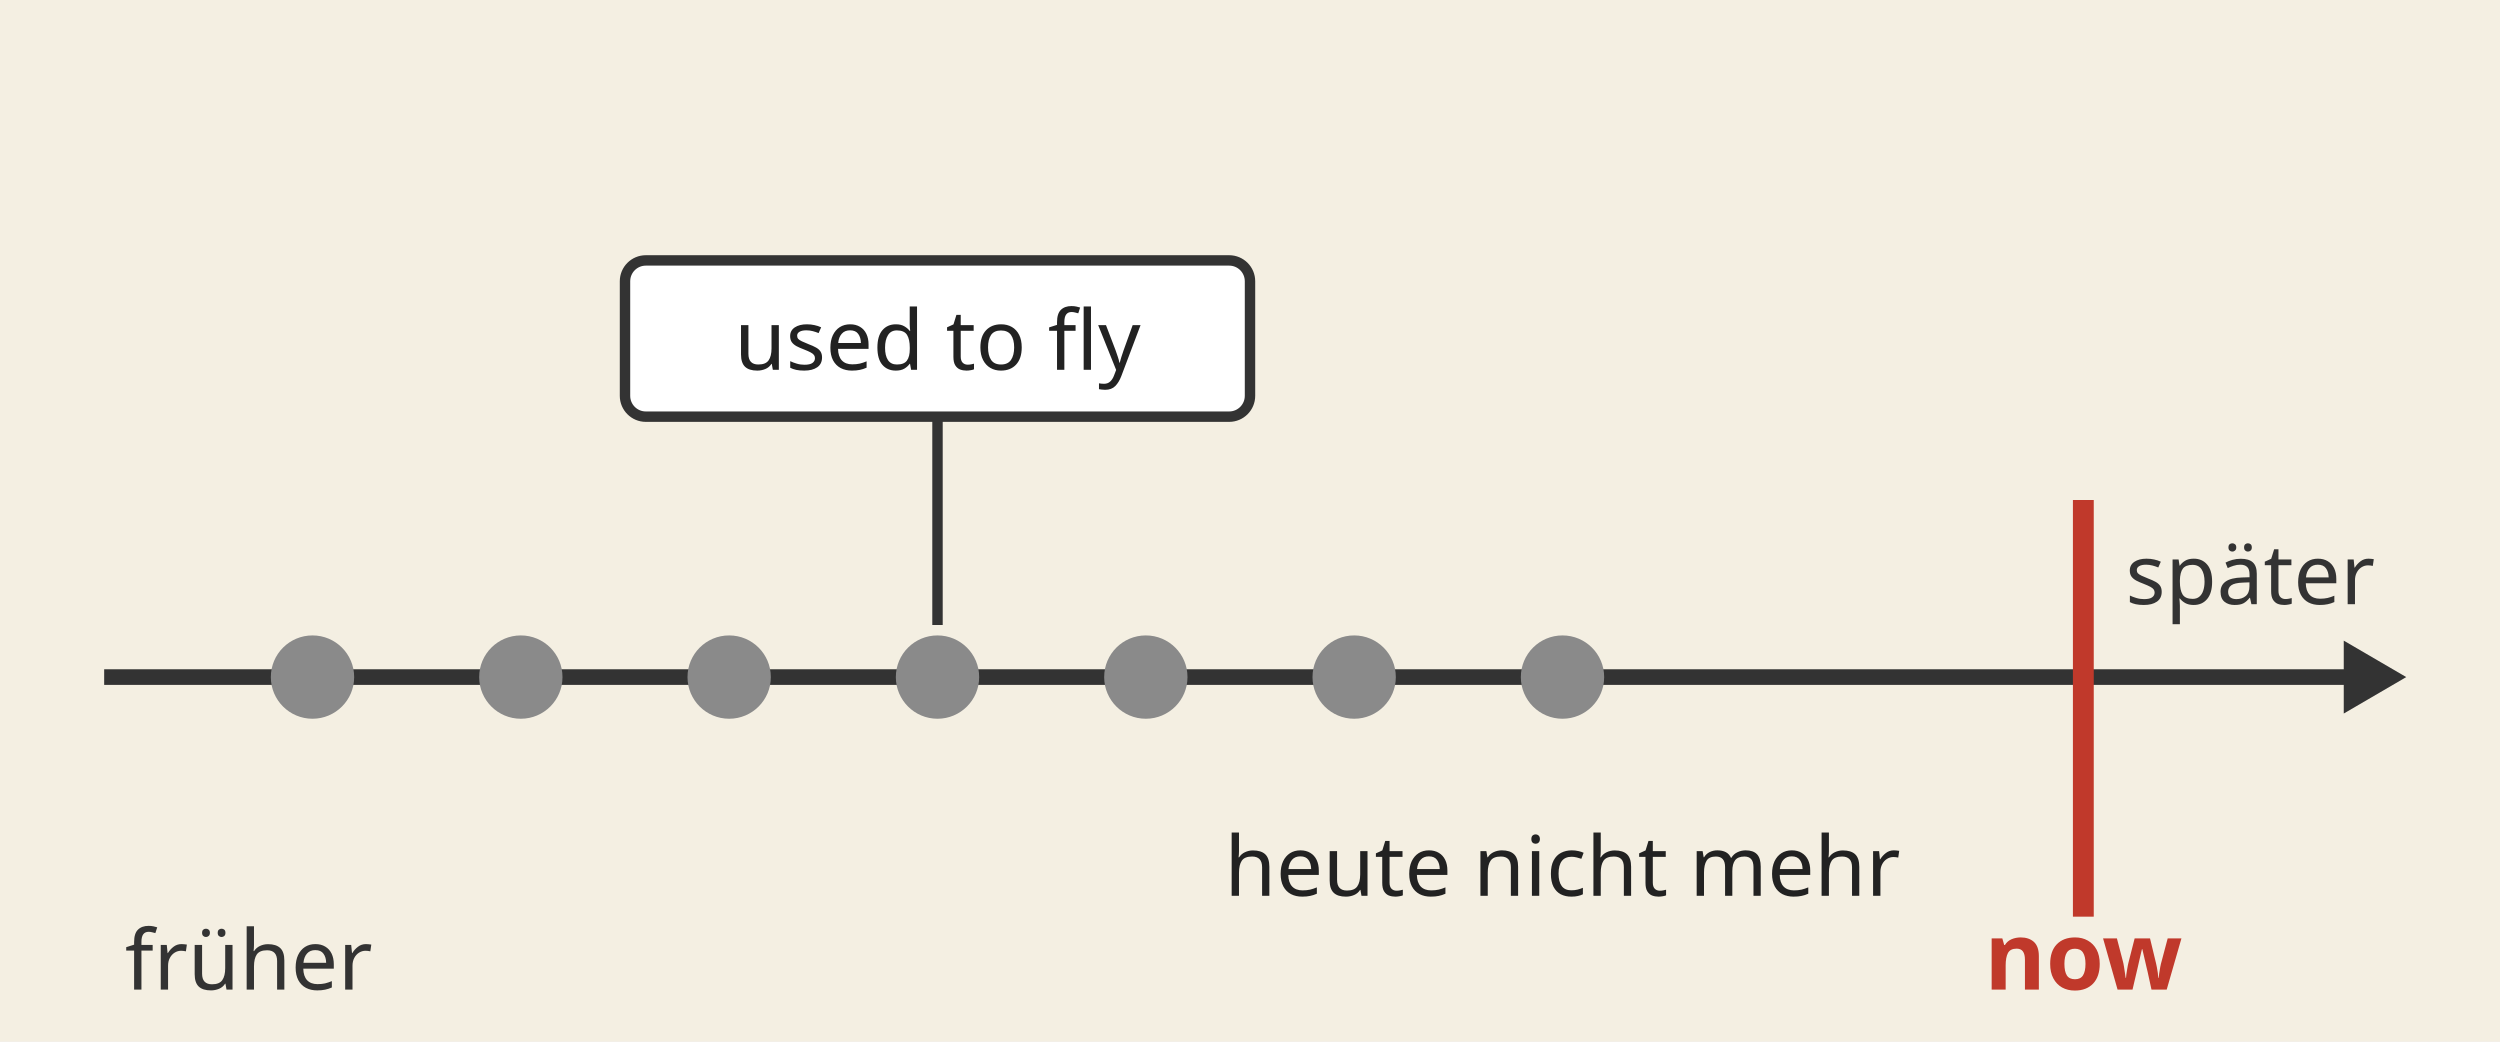
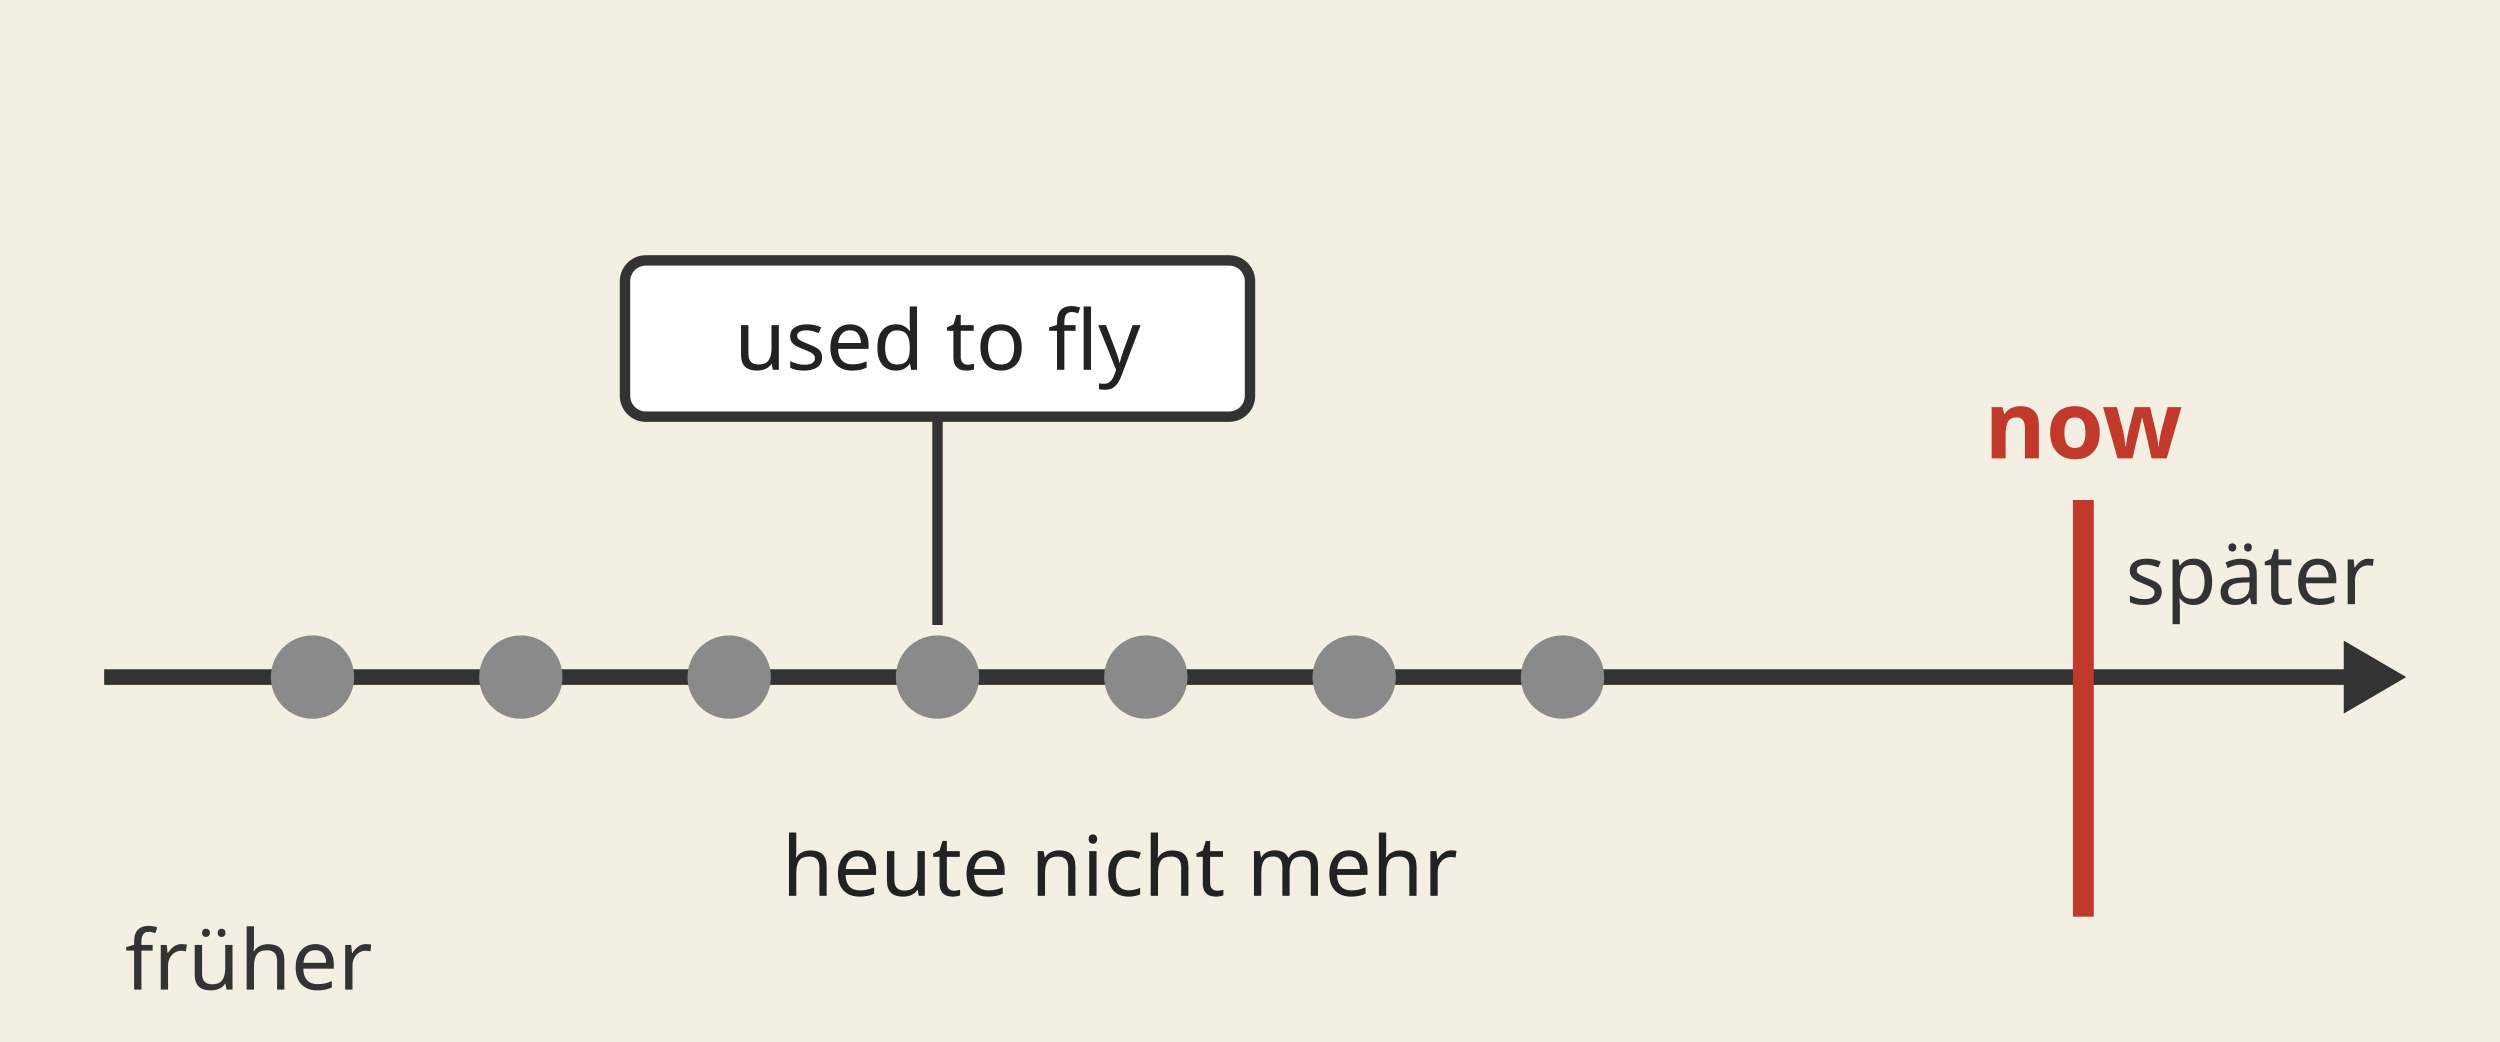
<svg xmlns="http://www.w3.org/2000/svg" viewBox="0 0 480 200" role="img">
  <rect width="480" height="200" fill="#f4efe2" />
  <line x1="20" y1="130" x2="458" y2="130" stroke="#333" stroke-width="3" />
  <polygon points="462,130 450,123 450,137" fill="#333" />
  <text x="24" y="190" font-family="sans-serif" font-size="16" fill="#333">früher</text>
  <text x="456" y="116" text-anchor="end" font-family="sans-serif" font-size="16" fill="#333">später</text>
  <line x1="400" y1="96" x2="400" y2="176" stroke="#c0392b" stroke-width="4" />
-   <text x="400" y="190" text-anchor="middle" font-family="sans-serif" font-size="18" font-weight="bold" fill="#c0392b">now</text>
+   <text x="400" y="88" text-anchor="middle" font-family="sans-serif" font-size="18" font-weight="bold" fill="#c0392b">now</text>
  <circle cx="60" cy="130" r="8" fill="#8a8a8a" />
  <circle cx="100" cy="130" r="8" fill="#8a8a8a" />
  <circle cx="140" cy="130" r="8" fill="#8a8a8a" />
  <circle cx="180" cy="130" r="8" fill="#8a8a8a" />
  <circle cx="220" cy="130" r="8" fill="#8a8a8a" />
  <circle cx="260" cy="130" r="8" fill="#8a8a8a" />
  <circle cx="300" cy="130" r="8" fill="#8a8a8a" />
  <rect x="120" y="50" width="120" height="30" rx="4" fill="#fff" stroke="#333" stroke-width="2" />
  <line x1="180" y1="80" x2="180" y2="120" stroke="#333" stroke-width="2" />
  <text x="180" y="71" text-anchor="middle" font-family="sans-serif" font-size="16" fill="#222">used to fly</text>
-   <text x="300" y="172" text-anchor="middle" font-family="sans-serif" font-size="16" fill="#222">heute nicht mehr</text>
+   <text x="215" y="172" text-anchor="middle" font-family="sans-serif" font-size="16" fill="#222">heute nicht mehr</text>
</svg>
